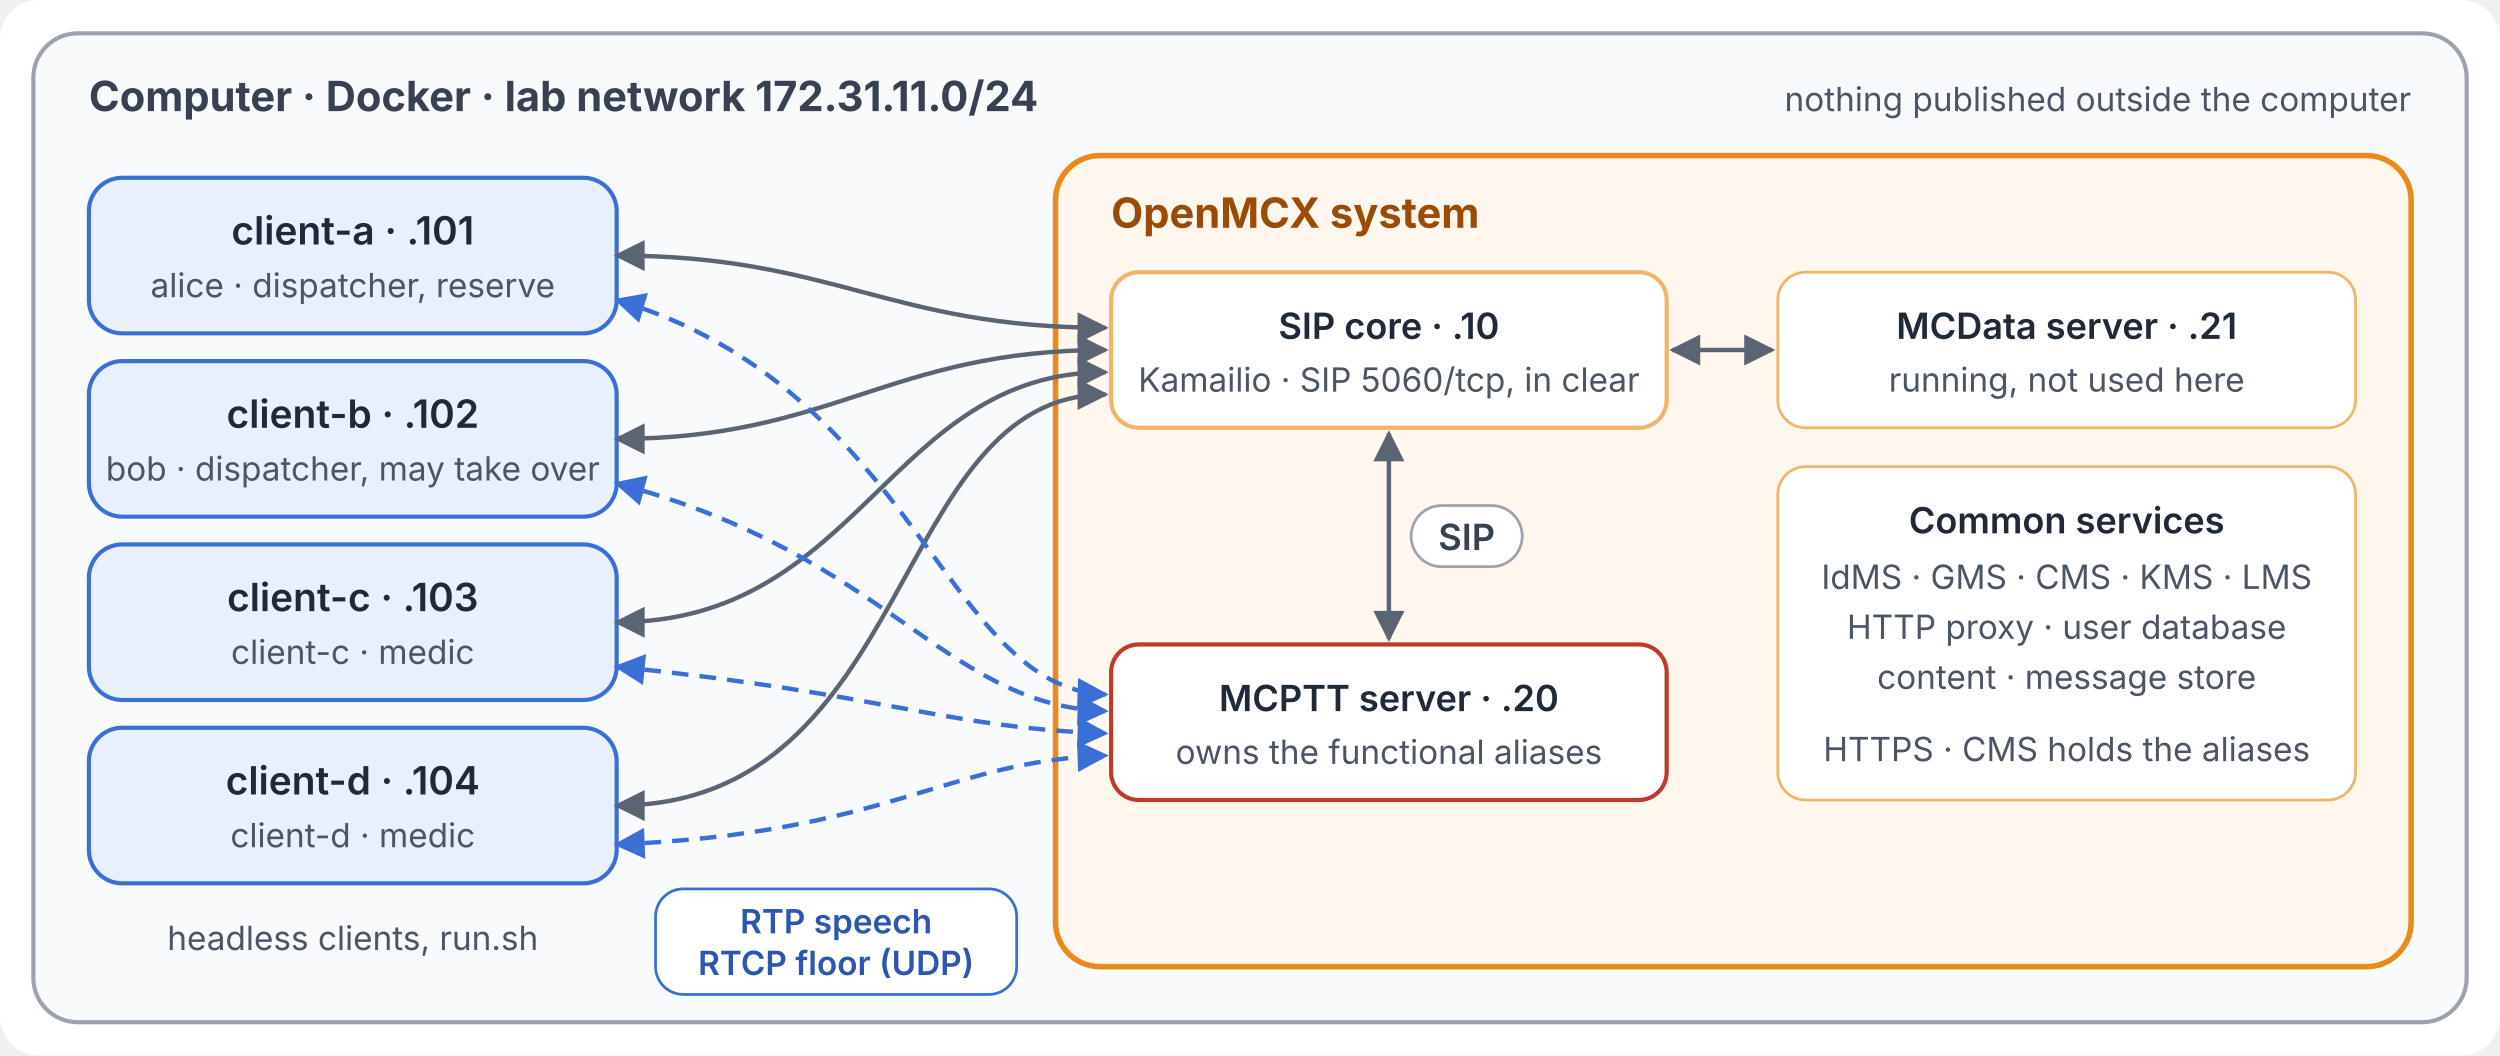
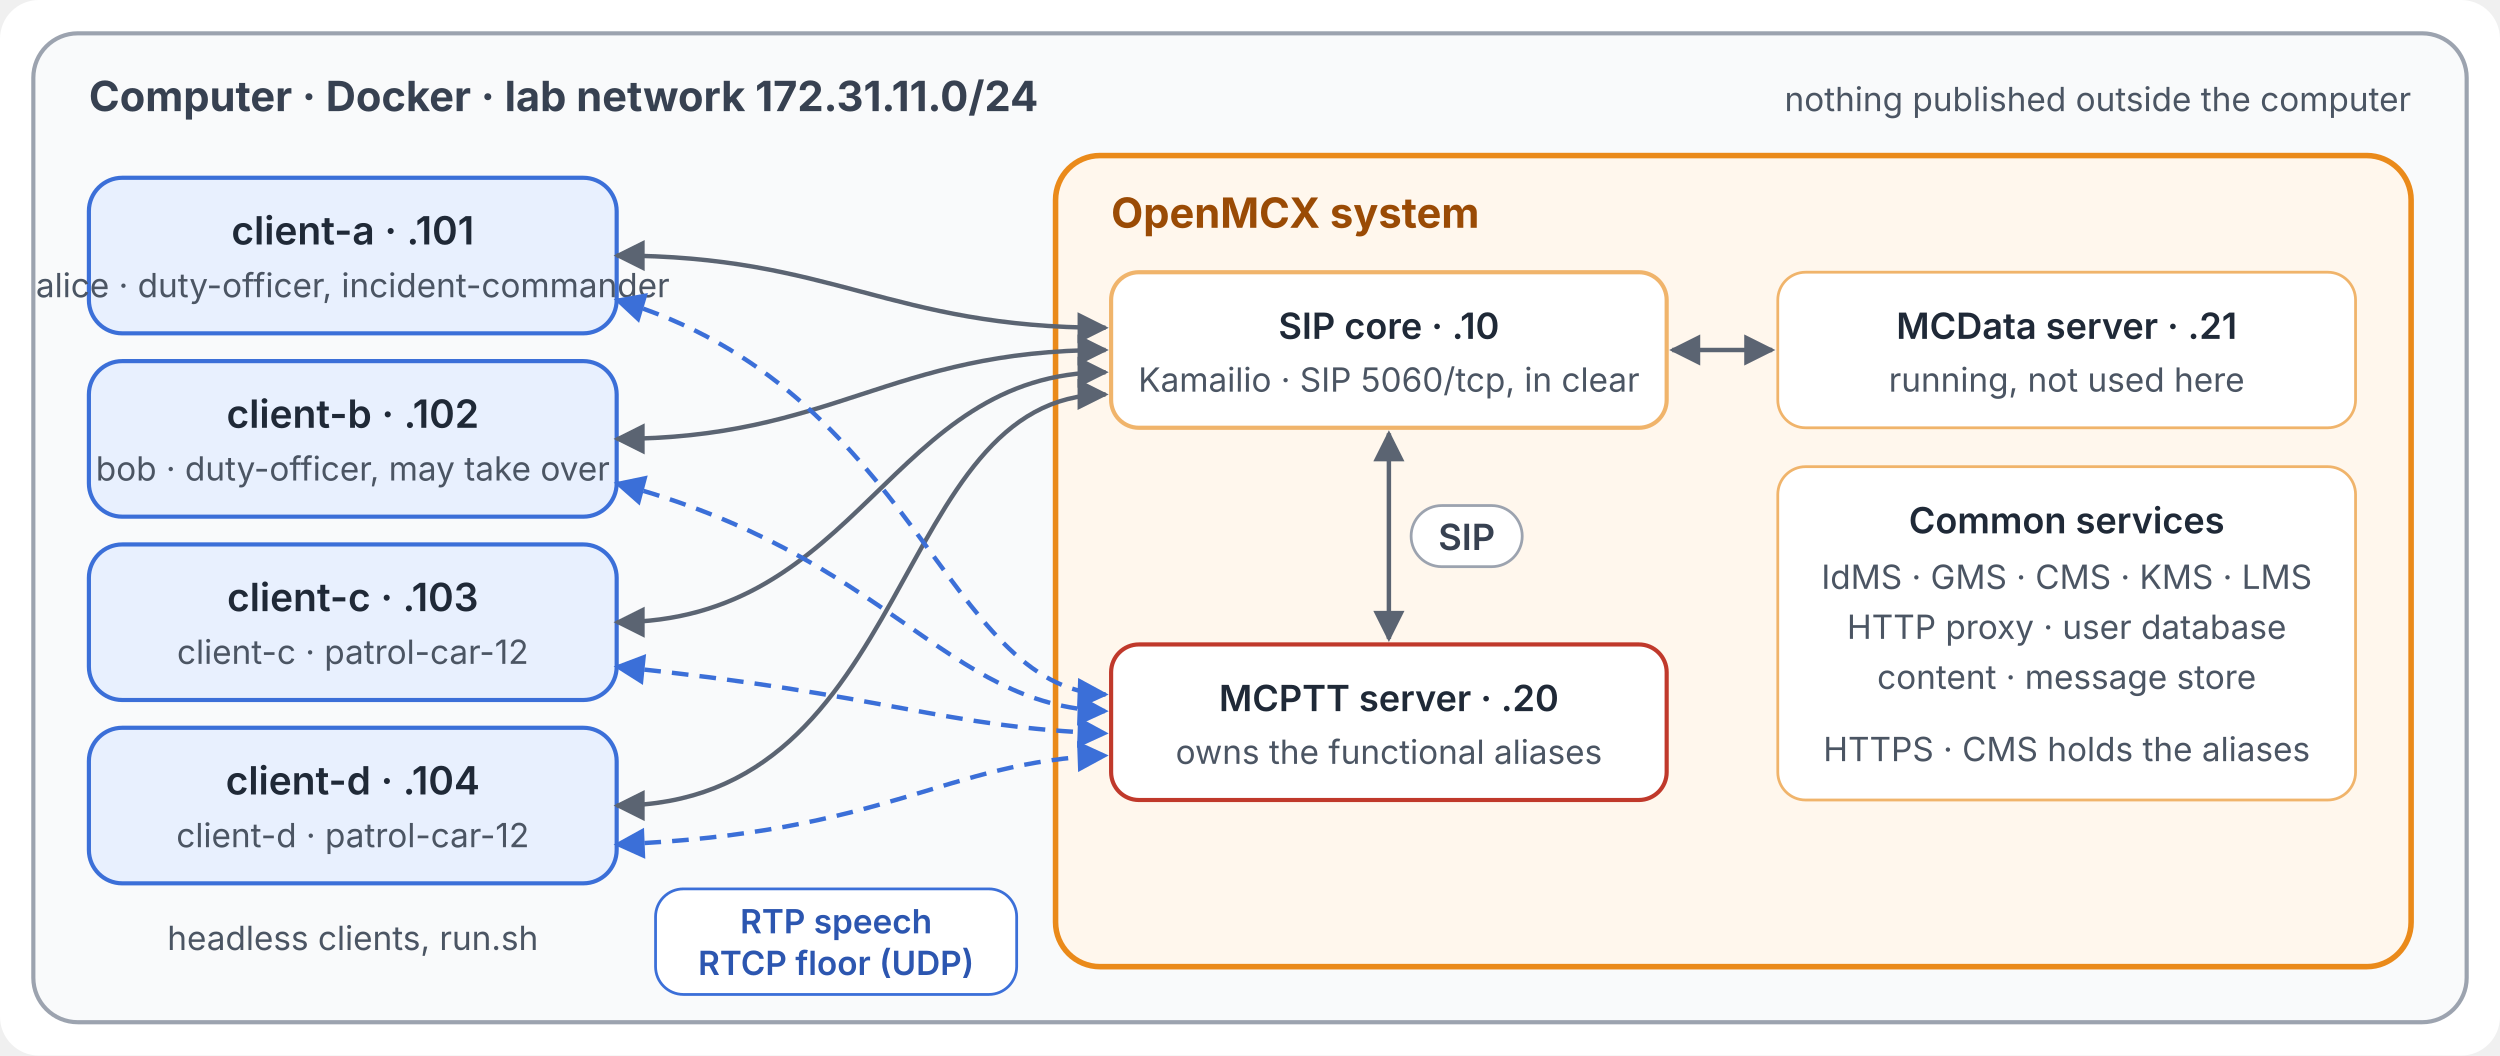
<svg xmlns="http://www.w3.org/2000/svg" width="900" height="380" viewBox="0 0 900 380" font-family="Inter, 'Segoe UI', Helvetica, Arial, sans-serif">
  <defs>
    <marker id="arrow" viewBox="0 0 10 10" refX="9" refY="5" markerWidth="7" markerHeight="7" orient="auto-start-reverse">
      <path d="M0,0 L10,5 L0,10 z" fill="#5b6472" />
    </marker>
    <marker id="arrow-blue" viewBox="0 0 10 10" refX="9" refY="5" markerWidth="7" markerHeight="7" orient="auto-start-reverse">
      <path d="M0,0 L10,5 L0,10 z" fill="#3b6fd8" />
    </marker>
  </defs>
  <rect width="900" height="380" rx="14" fill="#ffffff" />
  <rect x="12" y="12" width="876" height="356" rx="16" fill="#f9fafb" stroke="#9ca3af" stroke-width="1.5" />
  <text x="32" y="40" font-size="15" font-weight="700" fill="#374151">Computer · Docker · lab network 172.31.11.0/24</text>
  <text x="868" y="40" text-anchor="end" font-size="12" fill="#4b5563">nothing published outside the computer</text>
  <g font-size="14" fill="#1f2937">
    <rect x="32" y="64" width="190" height="56" rx="12" fill="#e8f0fe" stroke="#3b6fd8" stroke-width="1.5" />
    <text x="127" y="88" text-anchor="middle" font-weight="600">client-a · .101</text>
-     <text x="127" y="107" text-anchor="middle" font-size="12" fill="#4b5563">alice · dispatcher, reserve</text>
+     <text x="127" y="107" text-anchor="middle" font-size="12" fill="#4b5563">alice · duty-officer, incident-commander</text>
    <rect x="32" y="130" width="190" height="56" rx="12" fill="#e8f0fe" stroke="#3b6fd8" stroke-width="1.5" />
    <text x="127" y="154" text-anchor="middle" font-weight="600">client-b · .102</text>
-     <text x="127" y="173" text-anchor="middle" font-size="12" fill="#4b5563">bob · dispatcher, may take over</text>
+     <text x="127" y="173" text-anchor="middle" font-size="12" fill="#4b5563">bob · duty-officer, may take over</text>
    <rect x="32" y="196" width="190" height="56" rx="12" fill="#e8f0fe" stroke="#3b6fd8" stroke-width="1.5" />
    <text x="127" y="220" text-anchor="middle" font-weight="600">client-c · .103</text>
-     <text x="127" y="239" text-anchor="middle" font-size="12" fill="#4b5563">client-c · medic</text>
+     <text x="127" y="239" text-anchor="middle" font-size="12" fill="#4b5563">client-c · patrol-car-12</text>
    <rect x="32" y="262" width="190" height="56" rx="12" fill="#e8f0fe" stroke="#3b6fd8" stroke-width="1.5" />
    <text x="127" y="286" text-anchor="middle" font-weight="600">client-d · .104</text>
-     <text x="127" y="305" text-anchor="middle" font-size="12" fill="#4b5563">client-d · medic</text>
+     <text x="127" y="305" text-anchor="middle" font-size="12" fill="#4b5563">client-d · patrol-car-12</text>
  </g>
  <text x="127" y="342" text-anchor="middle" font-size="12" fill="#4b5563">headless clients, run.sh</text>
  <rect x="380" y="56" width="488" height="292" rx="16" fill="#fff7ed" stroke="#ea8a1a" stroke-width="2" />
  <text x="400" y="82" font-size="15" font-weight="700" fill="#9a4b05">OpenMCX system</text>
  <g font-size="13" fill="#1f2937">
    <rect x="400" y="98" width="200" height="56" rx="10" fill="#ffffff" stroke="#f0b46b" stroke-width="1.5" />
    <text x="500" y="122" text-anchor="middle" font-weight="600">SIP core · .10</text>
    <text x="500" y="141" text-anchor="middle" font-size="12" fill="#4b5563">Kamailio · SIP 5060/tcp, in clear</text>
    <rect x="400" y="232" width="200" height="56" rx="10" fill="#ffffff" stroke="#c0392b" stroke-width="1.5" />
    <text x="500" y="256" text-anchor="middle" font-weight="600">MCPTT server · .20</text>
    <text x="500" y="275" text-anchor="middle" font-size="12" fill="#4b5563">owns the functional aliases</text>
    <rect x="640" y="98" width="208" height="56" rx="10" fill="#ffffff" stroke="#f0b46b" />
    <text x="744" y="122" text-anchor="middle" font-weight="600">MCData server · .21</text>
    <text x="744" y="141" text-anchor="middle" font-size="12" fill="#4b5563">running, not used here</text>
    <rect x="640" y="168" width="208" height="120" rx="10" fill="#ffffff" stroke="#f0b46b" />
    <text x="744" y="192" text-anchor="middle" font-weight="600">Common services</text>
    <text x="744" y="212" text-anchor="middle" font-size="12" fill="#4b5563">IdMS · GMS · CMS · KMS · LMS</text>
    <text x="744" y="230" text-anchor="middle" font-size="12" fill="#4b5563">HTTP proxy · user database</text>
    <text x="744" y="248" text-anchor="middle" font-size="12" fill="#4b5563">content · message store</text>
    <text x="744" y="274" text-anchor="middle" font-size="12" fill="#4b5563">HTTPS · CMS holds the aliases</text>
  </g>
  <g stroke="#5b6472" stroke-width="1.6" fill="none">
    <path d="M222,92 C300,92 320,118 398,118" marker-end="url(#arrow)" marker-start="url(#arrow)" />
    <path d="M222,158 C300,158 320,126 398,126" marker-end="url(#arrow)" marker-start="url(#arrow)" />
    <path d="M222,224 C310,224 320,134 398,134" marker-end="url(#arrow)" marker-start="url(#arrow)" />
    <path d="M222,290 C330,290 320,142 398,142" marker-end="url(#arrow)" marker-start="url(#arrow)" />
    <path d="M500,156 L500,230" marker-end="url(#arrow)" marker-start="url(#arrow)" />
    <path d="M602,126 L638,126" marker-end="url(#arrow)" marker-start="url(#arrow)" />
  </g>
  <rect x="508" y="182" width="40" height="22" rx="11" fill="#ffffff" stroke="#9ca3af" />
  <text x="528" y="198" text-anchor="middle" font-size="13" font-weight="600" fill="#374151">SIP</text>
  <g stroke="#3b6fd8" stroke-width="1.6" fill="none" stroke-dasharray="6 4">
    <path d="M222,108 C330,140 340,248 398,250" marker-end="url(#arrow-blue)" marker-start="url(#arrow-blue)" />
    <path d="M222,174 C320,200 340,254 398,256" marker-end="url(#arrow-blue)" marker-start="url(#arrow-blue)" />
    <path d="M222,240 C320,250 340,262 398,264" marker-end="url(#arrow-blue)" marker-start="url(#arrow-blue)" />
    <path d="M222,304 C320,300 340,274 398,272" marker-end="url(#arrow-blue)" marker-start="url(#arrow-blue)" />
  </g>
  <rect x="236" y="320" width="130" height="38" rx="10" fill="#ffffff" stroke="#3b6fd8" />
  <text x="301" y="336" text-anchor="middle" font-size="12" font-weight="600" fill="#2c56b0">RTP speech</text>
  <text x="301" y="351" text-anchor="middle" font-size="12" font-weight="600" fill="#2c56b0">RTCP floor (UDP)</text>
</svg>
